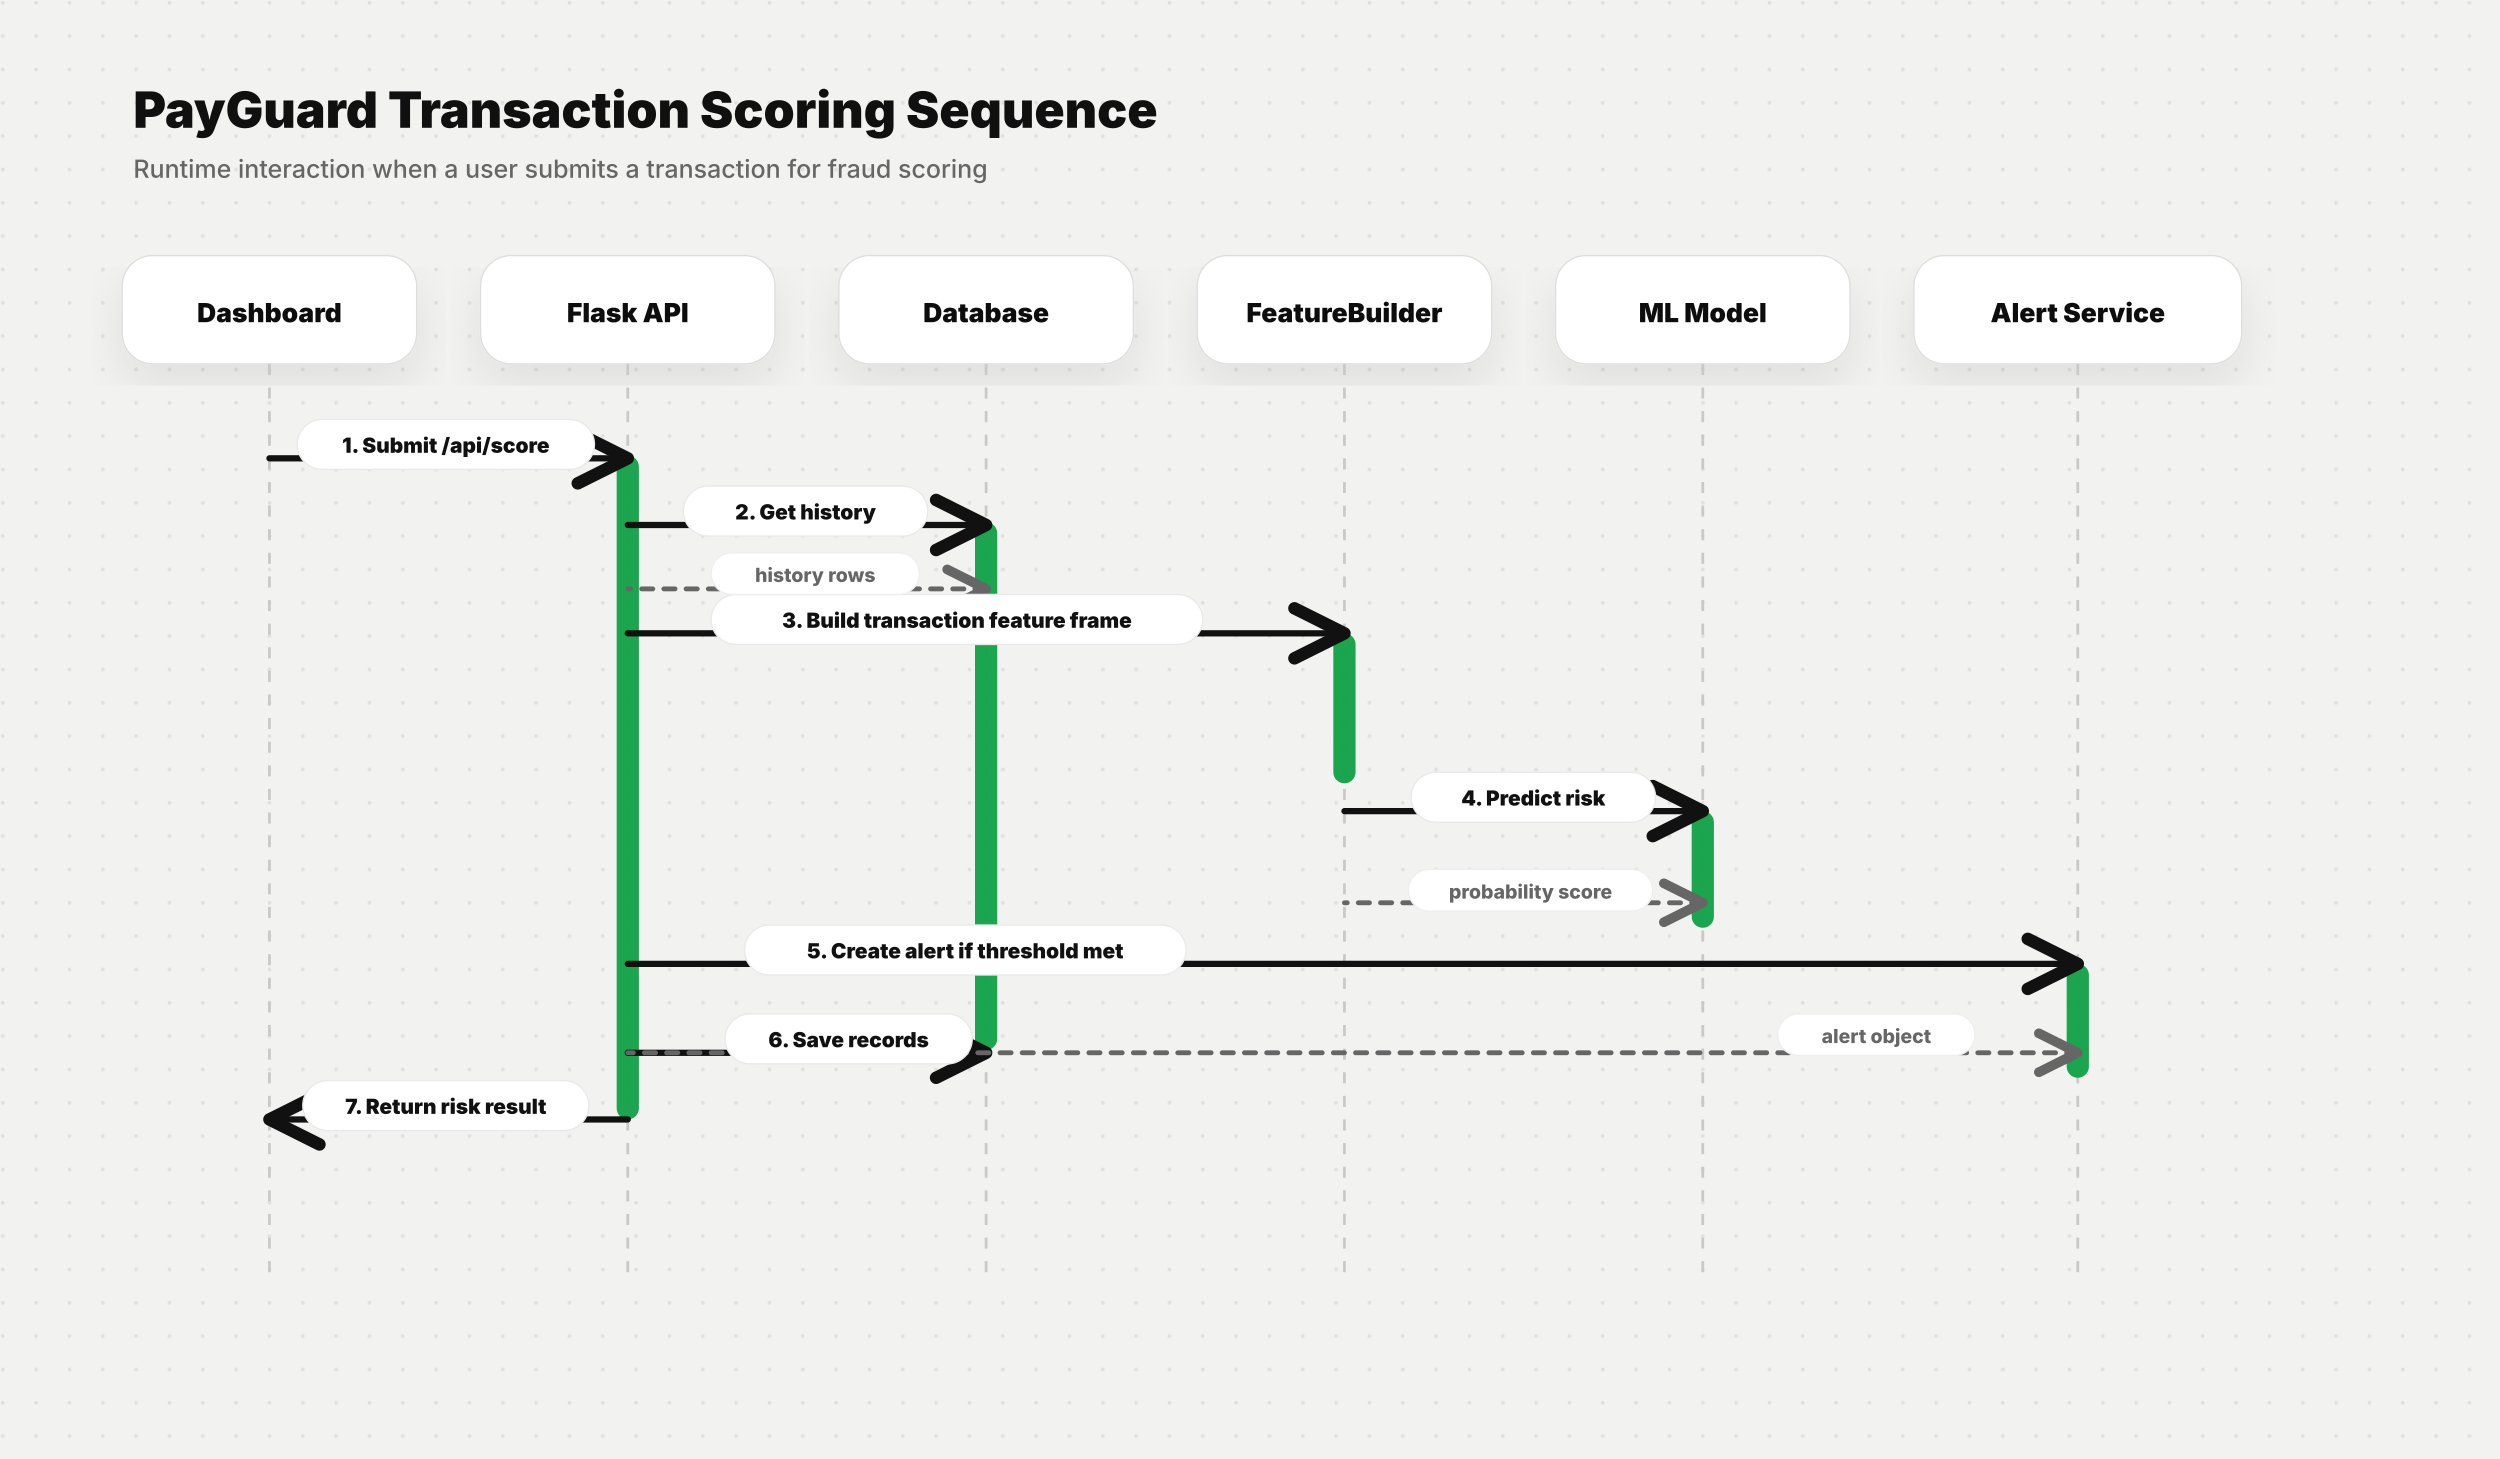
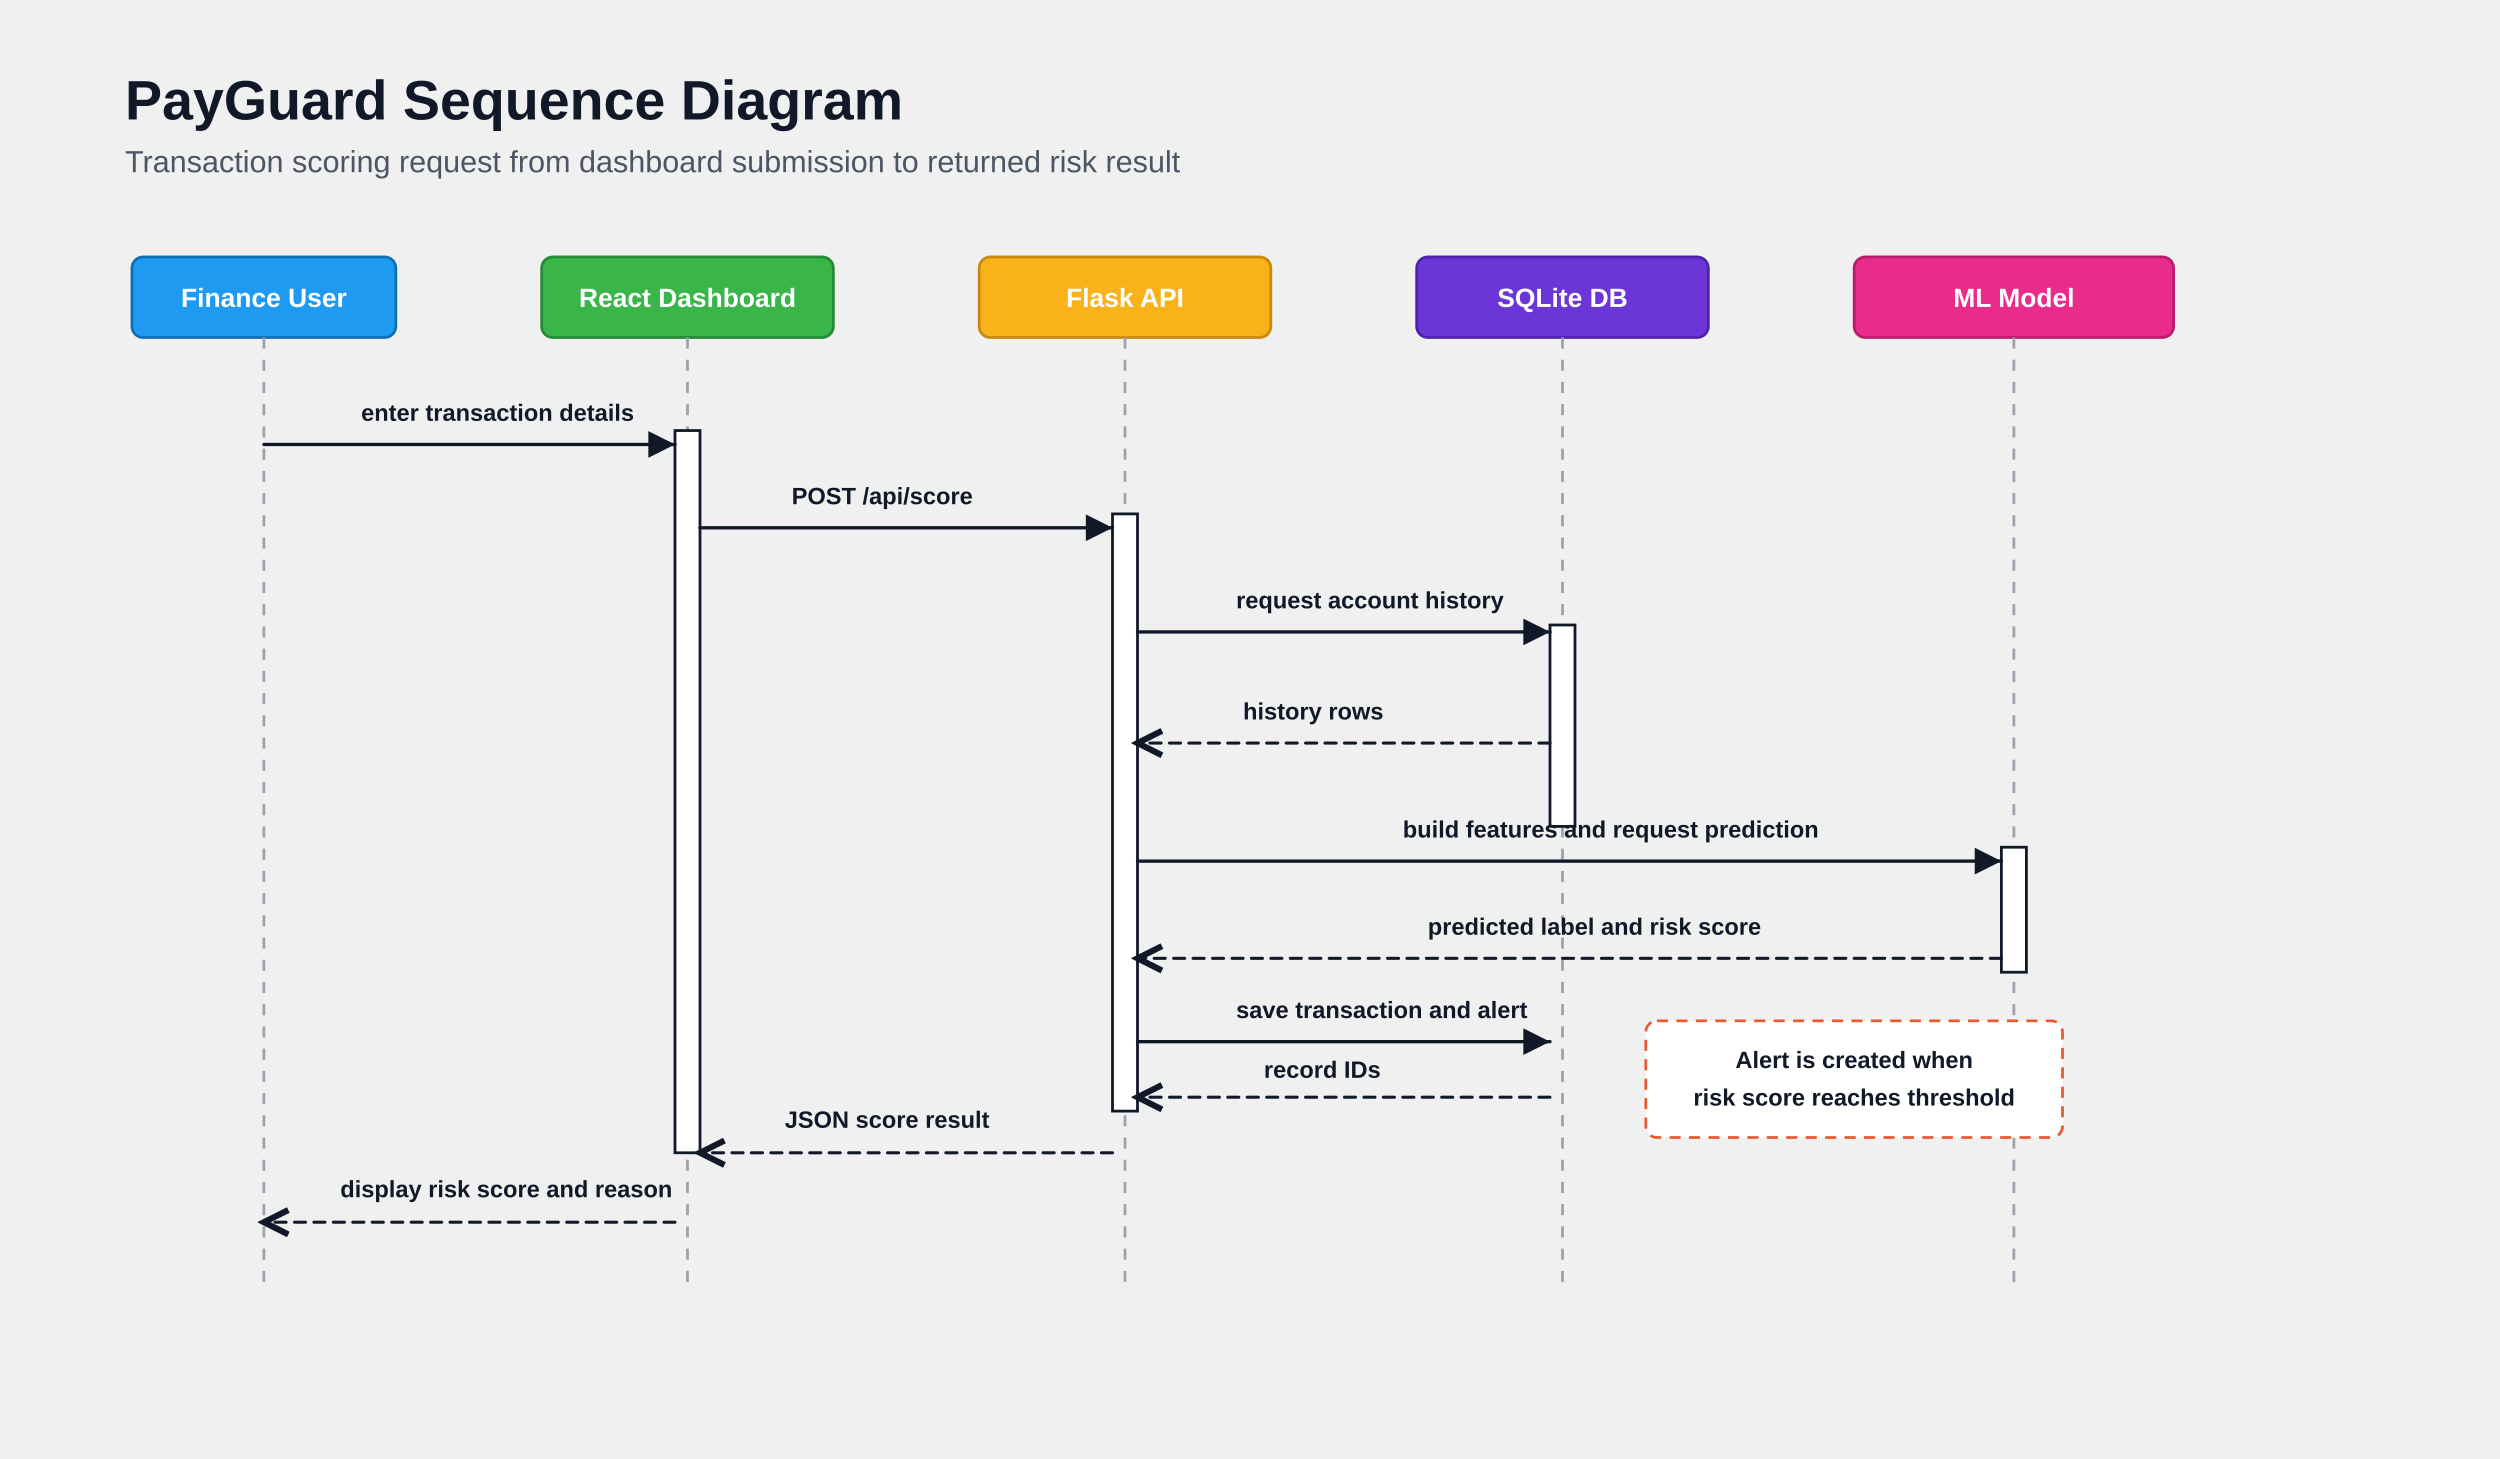
<svg xmlns="http://www.w3.org/2000/svg" width="1800" height="1050" viewBox="0 0 1800 1050" role="img" aria-labelledby="title desc">
  <defs>
-     <pattern id="dot-grid" width="24" height="24" patternUnits="userSpaceOnUse">
-       <circle cx="2" cy="2" r="1.4" fill="#d8d8d8" opacity="0.72" />
-     </pattern>
-     <filter id="card-shadow" x="-10%" y="-10%" width="120%" height="130%">
-       <feDropShadow dx="0" dy="16" stdDeviation="18" flood-color="#111111" flood-opacity="0.08" />
-     </filter>
    <marker id="arrow" markerWidth="12" markerHeight="12" refX="10" refY="6" orient="auto">
-       <path d="M2,2 L10,6 L2,10" fill="none" stroke="#111111" stroke-width="2" stroke-linecap="round" stroke-linejoin="round" />
+       <path d="M2 2 L10 6 L2 10 Z" fill="#111827" />
    </marker>
-     <marker id="return-arrow" markerWidth="12" markerHeight="12" refX="2" refY="6" orient="auto">
-       <path d="M10,2 L2,6 L10,10" fill="none" stroke="#666666" stroke-width="2" stroke-linecap="round" stroke-linejoin="round" />
+     <marker id="openArrow" markerWidth="12" markerHeight="12" refX="10" refY="6" orient="auto">
+       <path d="M2 2 L10 6 L2 10" fill="none" stroke="#111827" stroke-width="2" />
    </marker>
+     <style>
+       .title { fill: #111827; font-family: Calibri, Arial, sans-serif; font-size: 40px; font-weight: 700; }
+       .subtitle { fill: #4b5563; font-family: Calibri, Arial, sans-serif; font-size: 22px; }
+       .head { fill: #1e9bf0; stroke: #0f6fb5; stroke-width: 2; }
+       .headGreen { fill: #39b54a; stroke: #258a35; stroke-width: 2; }
+       .headOrange { fill: #f9b21a; stroke: #c8890d; stroke-width: 2; }
+       .headPurple { fill: #6b35d8; stroke: #4e22ad; stroke-width: 2; }
+       .headPink { fill: #e92b8b; stroke: #b91c6b; stroke-width: 2; }
+       .textLight { fill: #ffffff; font-family: Calibri, Arial, sans-serif; font-size: 19px; font-weight: 700; }
+       .msgText { fill: #111827; font-family: Calibri, Arial, sans-serif; font-size: 17px; font-weight: 600; }
+       .life { stroke: #9ca3af; stroke-width: 2; stroke-dasharray: 8 8; }
+       .activation { fill: #ffffff; stroke: #111827; stroke-width: 2; }
+       .msg { stroke: #111827; stroke-width: 2.4; fill: none; marker-end: url(#arrow); stroke-linecap: round; }
+       .return { stroke: #111827; stroke-width: 2.2; fill: none; marker-end: url(#openArrow); stroke-dasharray: 8 6; stroke-linecap: round; }
+       .note { fill: #ffffff; stroke: #e65b34; stroke-width: 2; stroke-dasharray: 8 6; }
+     </style>
  </defs>
-   <rect width="1800" height="1050" fill="#f2f3f1" />
-   <rect width="1800" height="1050" fill="url(#dot-grid)" opacity="0.95" />
-   <g font-family="Inter, Arial, sans-serif">
-     <text x="96" y="92" font-size="36" font-weight="850" fill="#101010">PayGuard Transaction Scoring Sequence</text>
-     <text x="96" y="128" font-size="18" font-weight="500" fill="#666666">Runtime interaction when a user submits a transaction for fraud scoring</text>
-     <g filter="url(#card-shadow)">
-       <rect x="88" y="184" width="212" height="78" rx="22" fill="#ffffff" stroke="#dedede" />
-       <text x="194" y="232" text-anchor="middle" font-size="19" font-weight="850" fill="#111111">Dashboard</text>
-     </g>
-     <g filter="url(#card-shadow)">
-       <rect x="346" y="184" width="212" height="78" rx="22" fill="#ffffff" stroke="#dedede" />
-       <text x="452" y="232" text-anchor="middle" font-size="19" font-weight="850" fill="#111111">Flask API</text>
-     </g>
-     <g filter="url(#card-shadow)">
-       <rect x="604" y="184" width="212" height="78" rx="22" fill="#ffffff" stroke="#dedede" />
-       <text x="710" y="232" text-anchor="middle" font-size="19" font-weight="850" fill="#111111">Database</text>
-     </g>
-     <g filter="url(#card-shadow)">
-       <rect x="862" y="184" width="212" height="78" rx="22" fill="#ffffff" stroke="#dedede" />
-       <text x="968" y="232" text-anchor="middle" font-size="19" font-weight="850" fill="#111111">FeatureBuilder</text>
-     </g>
-     <g filter="url(#card-shadow)">
-       <rect x="1120" y="184" width="212" height="78" rx="22" fill="#ffffff" stroke="#dedede" />
-       <text x="1226" y="232" text-anchor="middle" font-size="19" font-weight="850" fill="#111111">ML Model</text>
-     </g>
-     <g filter="url(#card-shadow)">
-       <rect x="1378" y="184" width="236" height="78" rx="22" fill="#ffffff" stroke="#dedede" />
-       <text x="1496" y="232" text-anchor="middle" font-size="19" font-weight="850" fill="#111111">Alert Service</text>
-     </g>
-     <g stroke="#c9c9c9" stroke-width="2" stroke-dasharray="8 9">
-       <line x1="194" y1="262" x2="194" y2="920" />
-       <line x1="452" y1="262" x2="452" y2="920" />
-       <line x1="710" y1="262" x2="710" y2="920" />
-       <line x1="968" y1="262" x2="968" y2="920" />
-       <line x1="1226" y1="262" x2="1226" y2="920" />
-       <line x1="1496" y1="262" x2="1496" y2="920" />
-     </g>
-     <g fill="#16a34a" opacity="0.98">
-       <rect x="444" y="328" width="16" height="478" rx="8" />
-       <rect x="960" y="456" width="16" height="108" rx="8" />
-       <rect x="1218" y="584" width="16" height="84" rx="8" />
-       <rect x="702" y="376" width="16" height="380" rx="8" />
-       <rect x="1488" y="694" width="16" height="82" rx="8" />
-     </g>
-     <g fill="none" stroke="#111111" stroke-width="4.5" stroke-linecap="round" marker-end="url(#arrow)">
-       <path d="M194 330 H452" />
-       <path d="M452 378 H710" />
-       <path d="M452 456 H968" />
-       <path d="M968 584 H1226" />
-       <path d="M452 694 H1496" />
-       <path d="M452 758 H710" />
-       <path d="M452 806 H194" />
-     </g>
-     <g fill="none" stroke="#666666" stroke-width="3.5" stroke-linecap="round" stroke-dasharray="8 8" marker-start="url(#return-arrow)">
-       <path d="M710 424 H452" />
-       <path d="M1226 650 H968" />
-       <path d="M1496 758 H452" />
-     </g>
-     <g font-size="15" font-weight="850" fill="#111111">
-       <rect x="214" y="302" width="214" height="36" rx="18" fill="#ffffff" stroke="#e9e9e9" />
-       <text x="321" y="326" text-anchor="middle">1. Submit /api/score</text>
-       <rect x="492" y="350" width="176" height="36" rx="18" fill="#ffffff" stroke="#e9e9e9" />
-       <text x="580" y="374" text-anchor="middle">2. Get history</text>
-       <rect x="512" y="428" width="354" height="36" rx="18" fill="#ffffff" stroke="#e9e9e9" />
-       <text x="689" y="452" text-anchor="middle">3. Build transaction feature frame</text>
-       <rect x="1016" y="556" width="176" height="36" rx="18" fill="#ffffff" stroke="#e9e9e9" />
-       <text x="1104" y="580" text-anchor="middle">4. Predict risk</text>
-       <rect x="536" y="666" width="318" height="36" rx="18" fill="#ffffff" stroke="#e9e9e9" />
-       <text x="695" y="690" text-anchor="middle">5. Create alert if threshold met</text>
-       <rect x="522" y="730" width="178" height="36" rx="18" fill="#ffffff" stroke="#e9e9e9" />
-       <text x="611" y="754" text-anchor="middle">6. Save records</text>
-       <rect x="218" y="778" width="206" height="36" rx="18" fill="#ffffff" stroke="#e9e9e9" />
-       <text x="321" y="802" text-anchor="middle">7. Return risk result</text>
-     </g>
-     <g font-size="14" font-weight="800" fill="#666666">
-       <rect x="512" y="398" width="150" height="30" rx="15" fill="#ffffff" stroke="#eeeeee" />
-       <text x="587" y="419" text-anchor="middle">history rows</text>
-       <rect x="1014" y="626" width="176" height="30" rx="15" fill="#ffffff" stroke="#eeeeee" />
-       <text x="1102" y="647" text-anchor="middle">probability score</text>
-       <rect x="1280" y="730" width="142" height="30" rx="15" fill="#ffffff" stroke="#eeeeee" />
-       <text x="1351" y="751" text-anchor="middle">alert object</text>
-     </g>
-   </g>
+   <text x="90" y="86" class="title">PayGuard Sequence Diagram</text>
+   <text x="90" y="124" class="subtitle">Transaction scoring request from dashboard submission to returned risk result</text>
+   <rect x="95" y="185" width="190" height="58" rx="8" class="head" />
+   <text x="190" y="221" class="textLight" text-anchor="middle">Finance User</text>
+   <rect x="390" y="185" width="210" height="58" rx="8" class="headGreen" />
+   <text x="495" y="221" class="textLight" text-anchor="middle">React Dashboard</text>
+   <rect x="705" y="185" width="210" height="58" rx="8" class="headOrange" />
+   <text x="810" y="221" class="textLight" text-anchor="middle">Flask API</text>
+   <rect x="1020" y="185" width="210" height="58" rx="8" class="headPurple" />
+   <text x="1125" y="221" class="textLight" text-anchor="middle">SQLite DB</text>
+   <rect x="1335" y="185" width="230" height="58" rx="8" class="headPink" />
+   <text x="1450" y="221" class="textLight" text-anchor="middle">ML Model</text>
+   <line x1="190" y1="243" x2="190" y2="930" class="life" />
+   <line x1="495" y1="243" x2="495" y2="930" class="life" />
+   <line x1="810" y1="243" x2="810" y2="930" class="life" />
+   <line x1="1125" y1="243" x2="1125" y2="930" class="life" />
+   <line x1="1450" y1="243" x2="1450" y2="930" class="life" />
+   <rect x="486" y="310" width="18" height="520" class="activation" />
+   <rect x="801" y="370" width="18" height="430" class="activation" />
+   <rect x="1116" y="450" width="18" height="145" class="activation" />
+   <rect x="1441" y="610" width="18" height="90" class="activation" />
+   <path d="M190 320 H486" class="msg" />
+   <text x="260" y="303" class="msgText">enter transaction details</text>
+   <path d="M504 380 H801" class="msg" />
+   <text x="570" y="363" class="msgText">POST /api/score</text>
+   <path d="M819 455 H1116" class="msg" />
+   <text x="890" y="438" class="msgText">request account history</text>
+   <path d="M1116 535 H819" class="return" />
+   <text x="895" y="518" class="msgText">history rows</text>
+   <path d="M819 620 H1441" class="msg" />
+   <text x="1010" y="603" class="msgText">build features and request prediction</text>
+   <path d="M1441 690 H819" class="return" />
+   <text x="1028" y="673" class="msgText">predicted label and risk score</text>
+   <path d="M819 750 H1116" class="msg" />
+   <text x="890" y="733" class="msgText">save transaction and alert</text>
+   <path d="M1116 790 H819" class="return" />
+   <text x="910" y="776" class="msgText">record IDs</text>
+   <path d="M801 830 H504" class="return" />
+   <text x="565" y="812" class="msgText">JSON score result</text>
+   <path d="M486 880 H190" class="return" />
+   <text x="245" y="862" class="msgText">display risk score and reason</text>
+   <rect x="1185" y="735" width="300" height="84" rx="8" class="note" />
+   <text x="1335" y="769" class="msgText" text-anchor="middle">Alert is created when</text>
+   <text x="1335" y="796" class="msgText" text-anchor="middle">risk score reaches threshold</text>
</svg>
